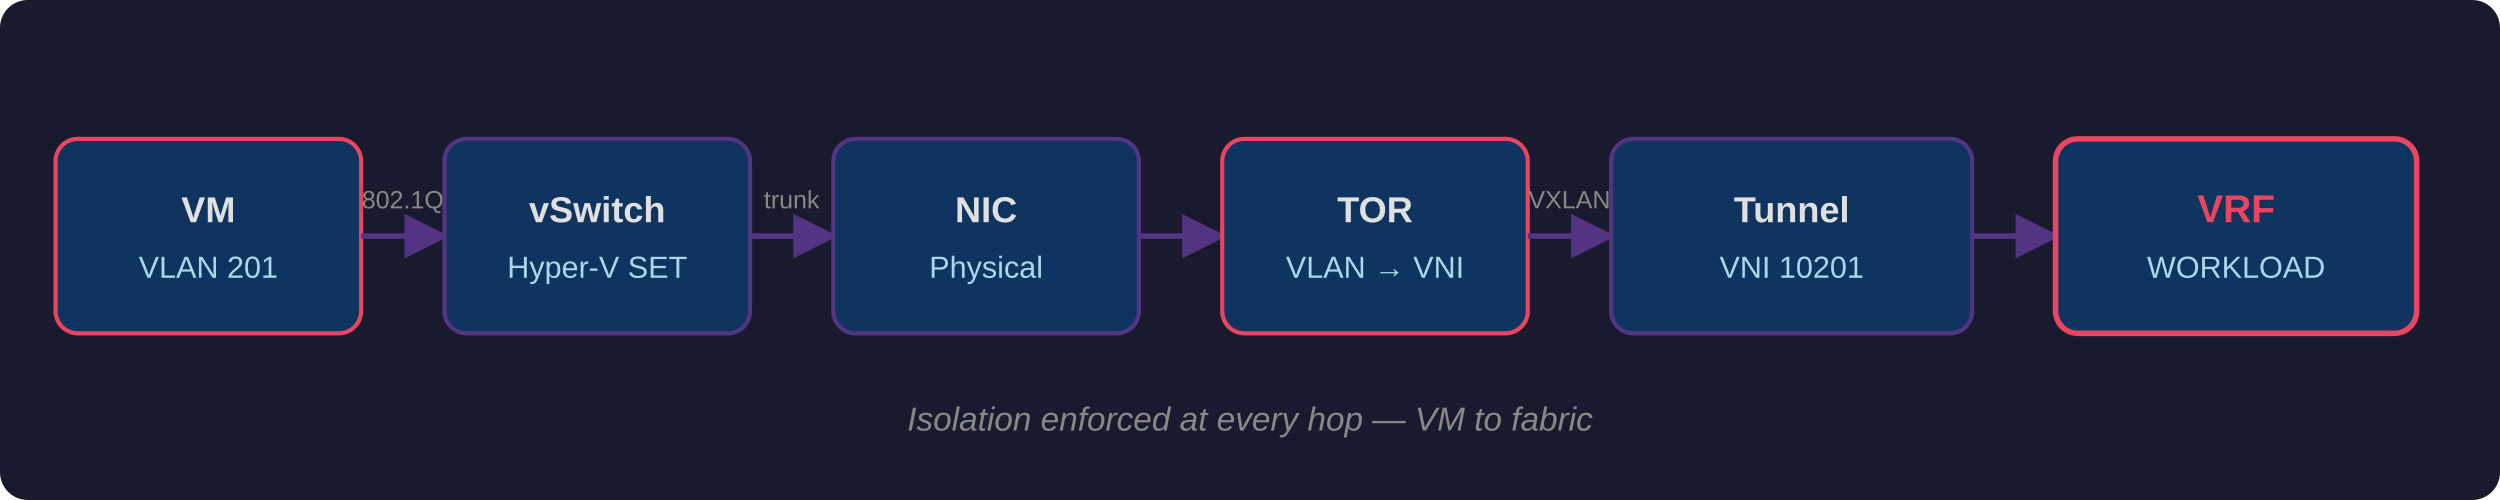
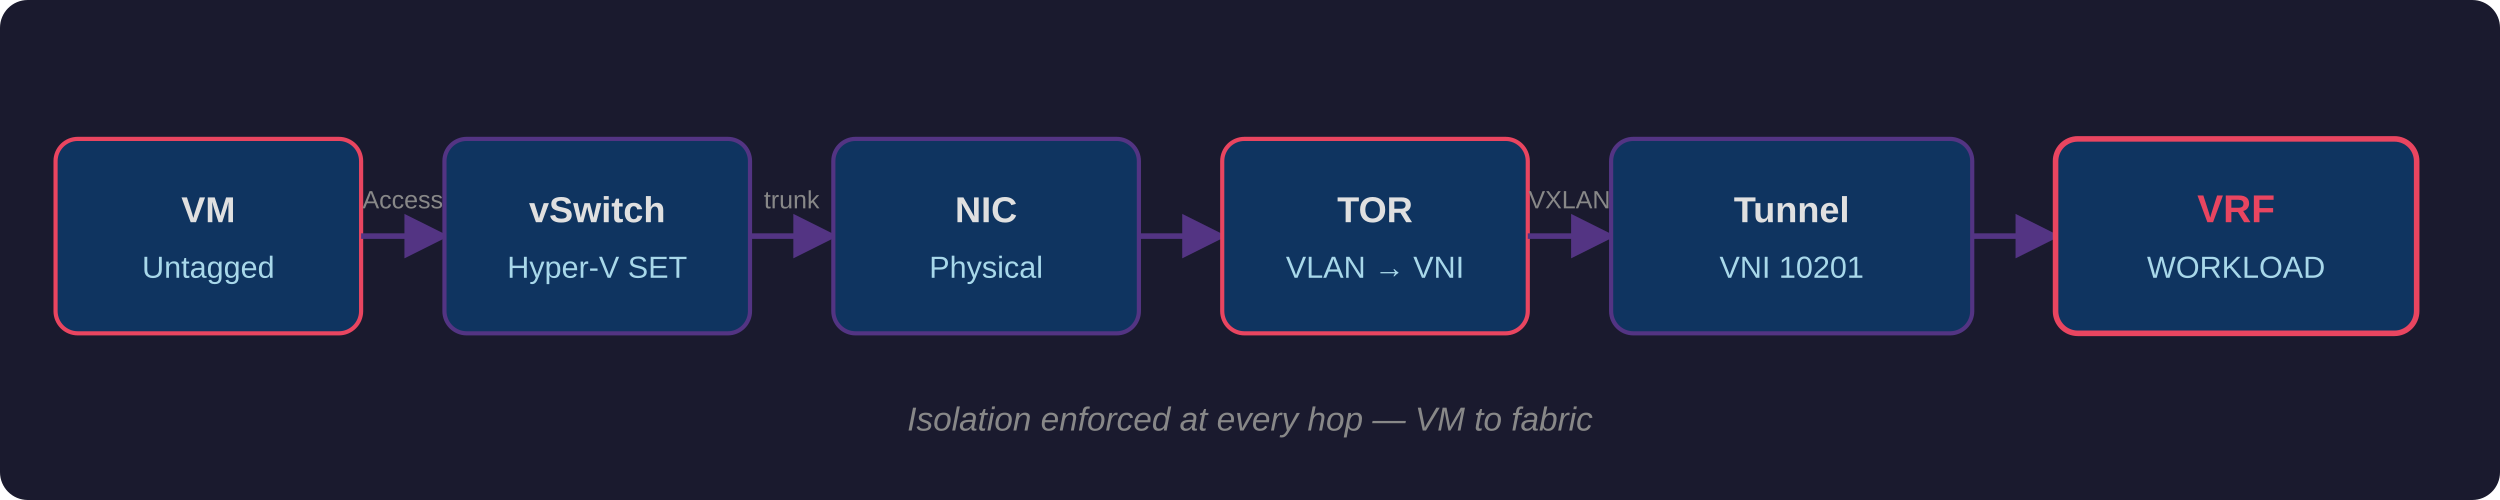
<svg xmlns="http://www.w3.org/2000/svg" viewBox="0 0 900 180" font-family="Segoe UI, Arial, sans-serif">
  <rect x="0" y="0" width="900" height="180" rx="10" fill="#1a1a2e" />
  <rect x="20" y="50" width="110" height="70" rx="8" fill="#0f3460" stroke="#e94560" stroke-width="1.5" />
  <text x="75" y="80" text-anchor="middle" fill="#e0e0e0" font-size="13" font-weight="bold">VM</text>
-   <text x="75" y="100" text-anchor="middle" fill="#a8d8ea" font-size="11">VLAN 201</text>
+   <text x="75" y="100" text-anchor="middle" fill="#a8d8ea" font-size="11">Untagged</text>
  <line x1="130" y1="85" x2="160" y2="85" stroke="#533483" stroke-width="2" marker-end="url(#arrow)" />
-   <text x="145" y="75" text-anchor="middle" fill="#888" font-size="9">802.1Q</text>
+   <text x="145" y="75" text-anchor="middle" fill="#888" font-size="9">Access</text>
  <rect x="160" y="50" width="110" height="70" rx="8" fill="#0f3460" stroke="#533483" stroke-width="1.5" />
  <text x="215" y="80" text-anchor="middle" fill="#e0e0e0" font-size="13" font-weight="bold">vSwitch</text>
  <text x="215" y="100" text-anchor="middle" fill="#a8d8ea" font-size="11">Hyper-V SET</text>
  <line x1="270" y1="85" x2="300" y2="85" stroke="#533483" stroke-width="2" marker-end="url(#arrow)" />
  <text x="285" y="75" text-anchor="middle" fill="#888" font-size="9">trunk</text>
  <rect x="300" y="50" width="110" height="70" rx="8" fill="#0f3460" stroke="#533483" stroke-width="1.5" />
  <text x="355" y="80" text-anchor="middle" fill="#e0e0e0" font-size="13" font-weight="bold">NIC</text>
  <text x="355" y="100" text-anchor="middle" fill="#a8d8ea" font-size="11">Physical</text>
  <line x1="410" y1="85" x2="440" y2="85" stroke="#533483" stroke-width="2" marker-end="url(#arrow)" />
  <rect x="440" y="50" width="110" height="70" rx="8" fill="#0f3460" stroke="#e94560" stroke-width="1.5" />
  <text x="495" y="80" text-anchor="middle" fill="#e0e0e0" font-size="13" font-weight="bold">TOR</text>
  <text x="495" y="100" text-anchor="middle" fill="#a8d8ea" font-size="11">VLAN → VNI</text>
  <line x1="550" y1="85" x2="580" y2="85" stroke="#533483" stroke-width="2" marker-end="url(#arrow)" />
  <text x="565" y="75" text-anchor="middle" fill="#888" font-size="9">VXLAN</text>
  <rect x="580" y="50" width="130" height="70" rx="8" fill="#0f3460" stroke="#533483" stroke-width="1.5" />
  <text x="645" y="80" text-anchor="middle" fill="#e0e0e0" font-size="13" font-weight="bold">Tunnel</text>
  <text x="645" y="100" text-anchor="middle" fill="#a8d8ea" font-size="11">VNI 10201</text>
  <line x1="710" y1="85" x2="740" y2="85" stroke="#533483" stroke-width="2" marker-end="url(#arrow)" />
  <rect x="740" y="50" width="130" height="70" rx="8" fill="#0f3460" stroke="#e94560" stroke-width="2" />
  <text x="805" y="80" text-anchor="middle" fill="#e94560" font-size="14" font-weight="bold">VRF</text>
  <text x="805" y="100" text-anchor="middle" fill="#a8d8ea" font-size="11">WORKLOAD</text>
  <text x="450" y="155" text-anchor="middle" fill="#888" font-size="12" font-style="italic">Isolation enforced at every hop — VM to fabric</text>
  <defs>
    <marker id="arrow" viewBox="0 0 10 10" refX="9" refY="5" markerWidth="8" markerHeight="8" orient="auto-start-auto">
      <path d="M 0 0 L 10 5 L 0 10 z" fill="#533483" />
    </marker>
  </defs>
</svg>
